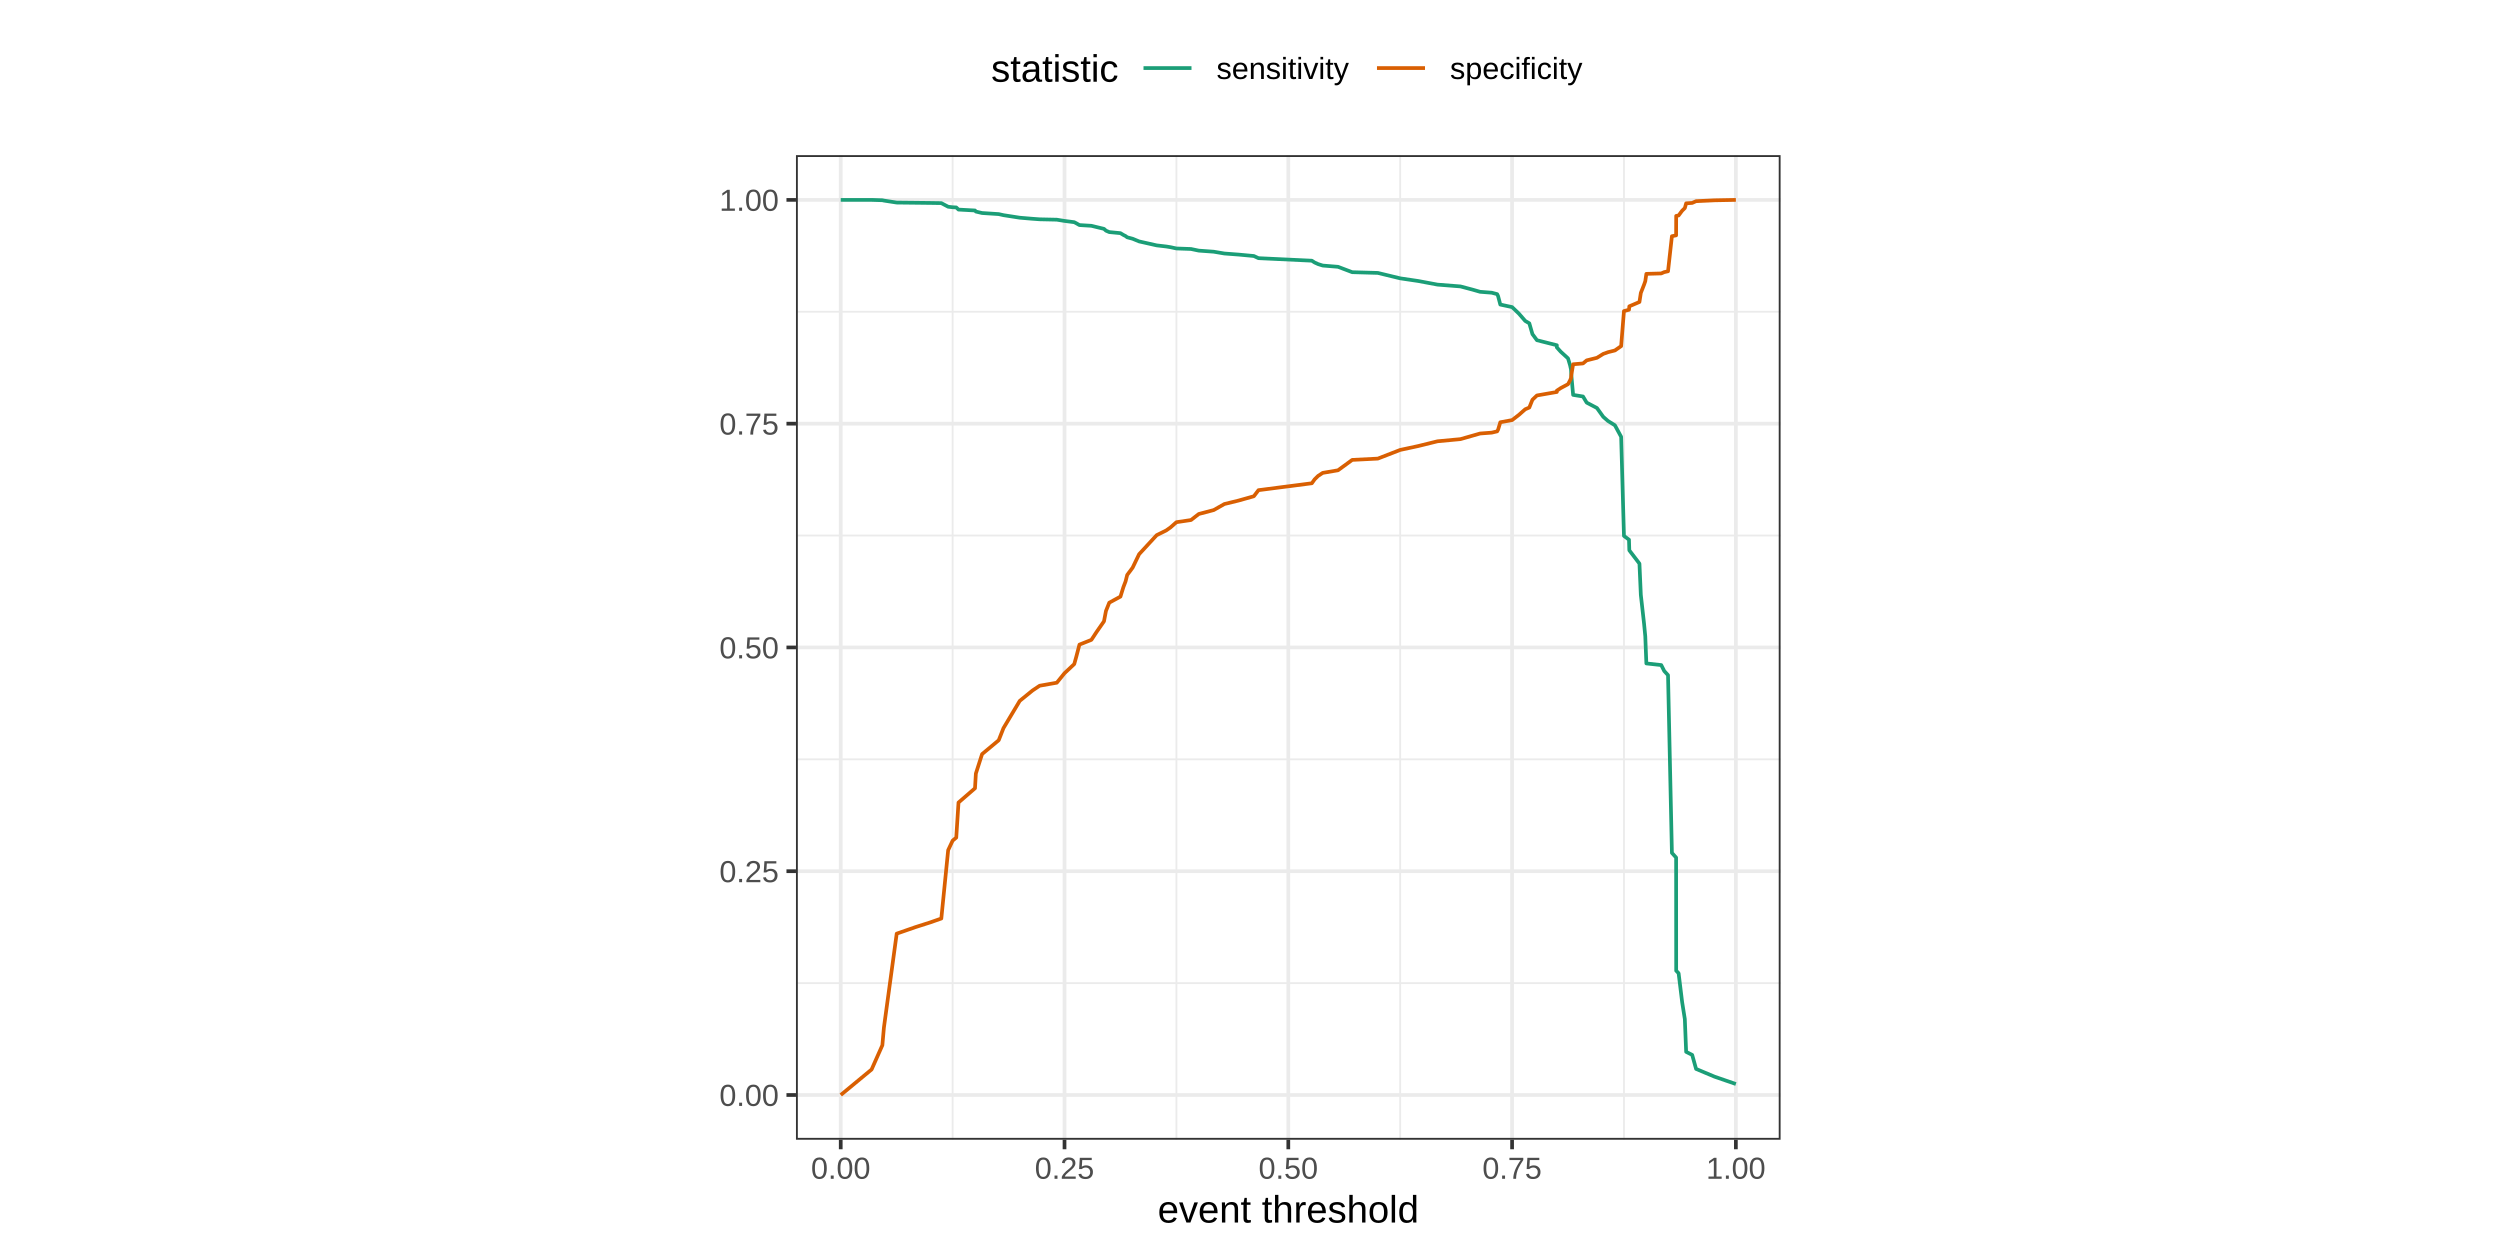
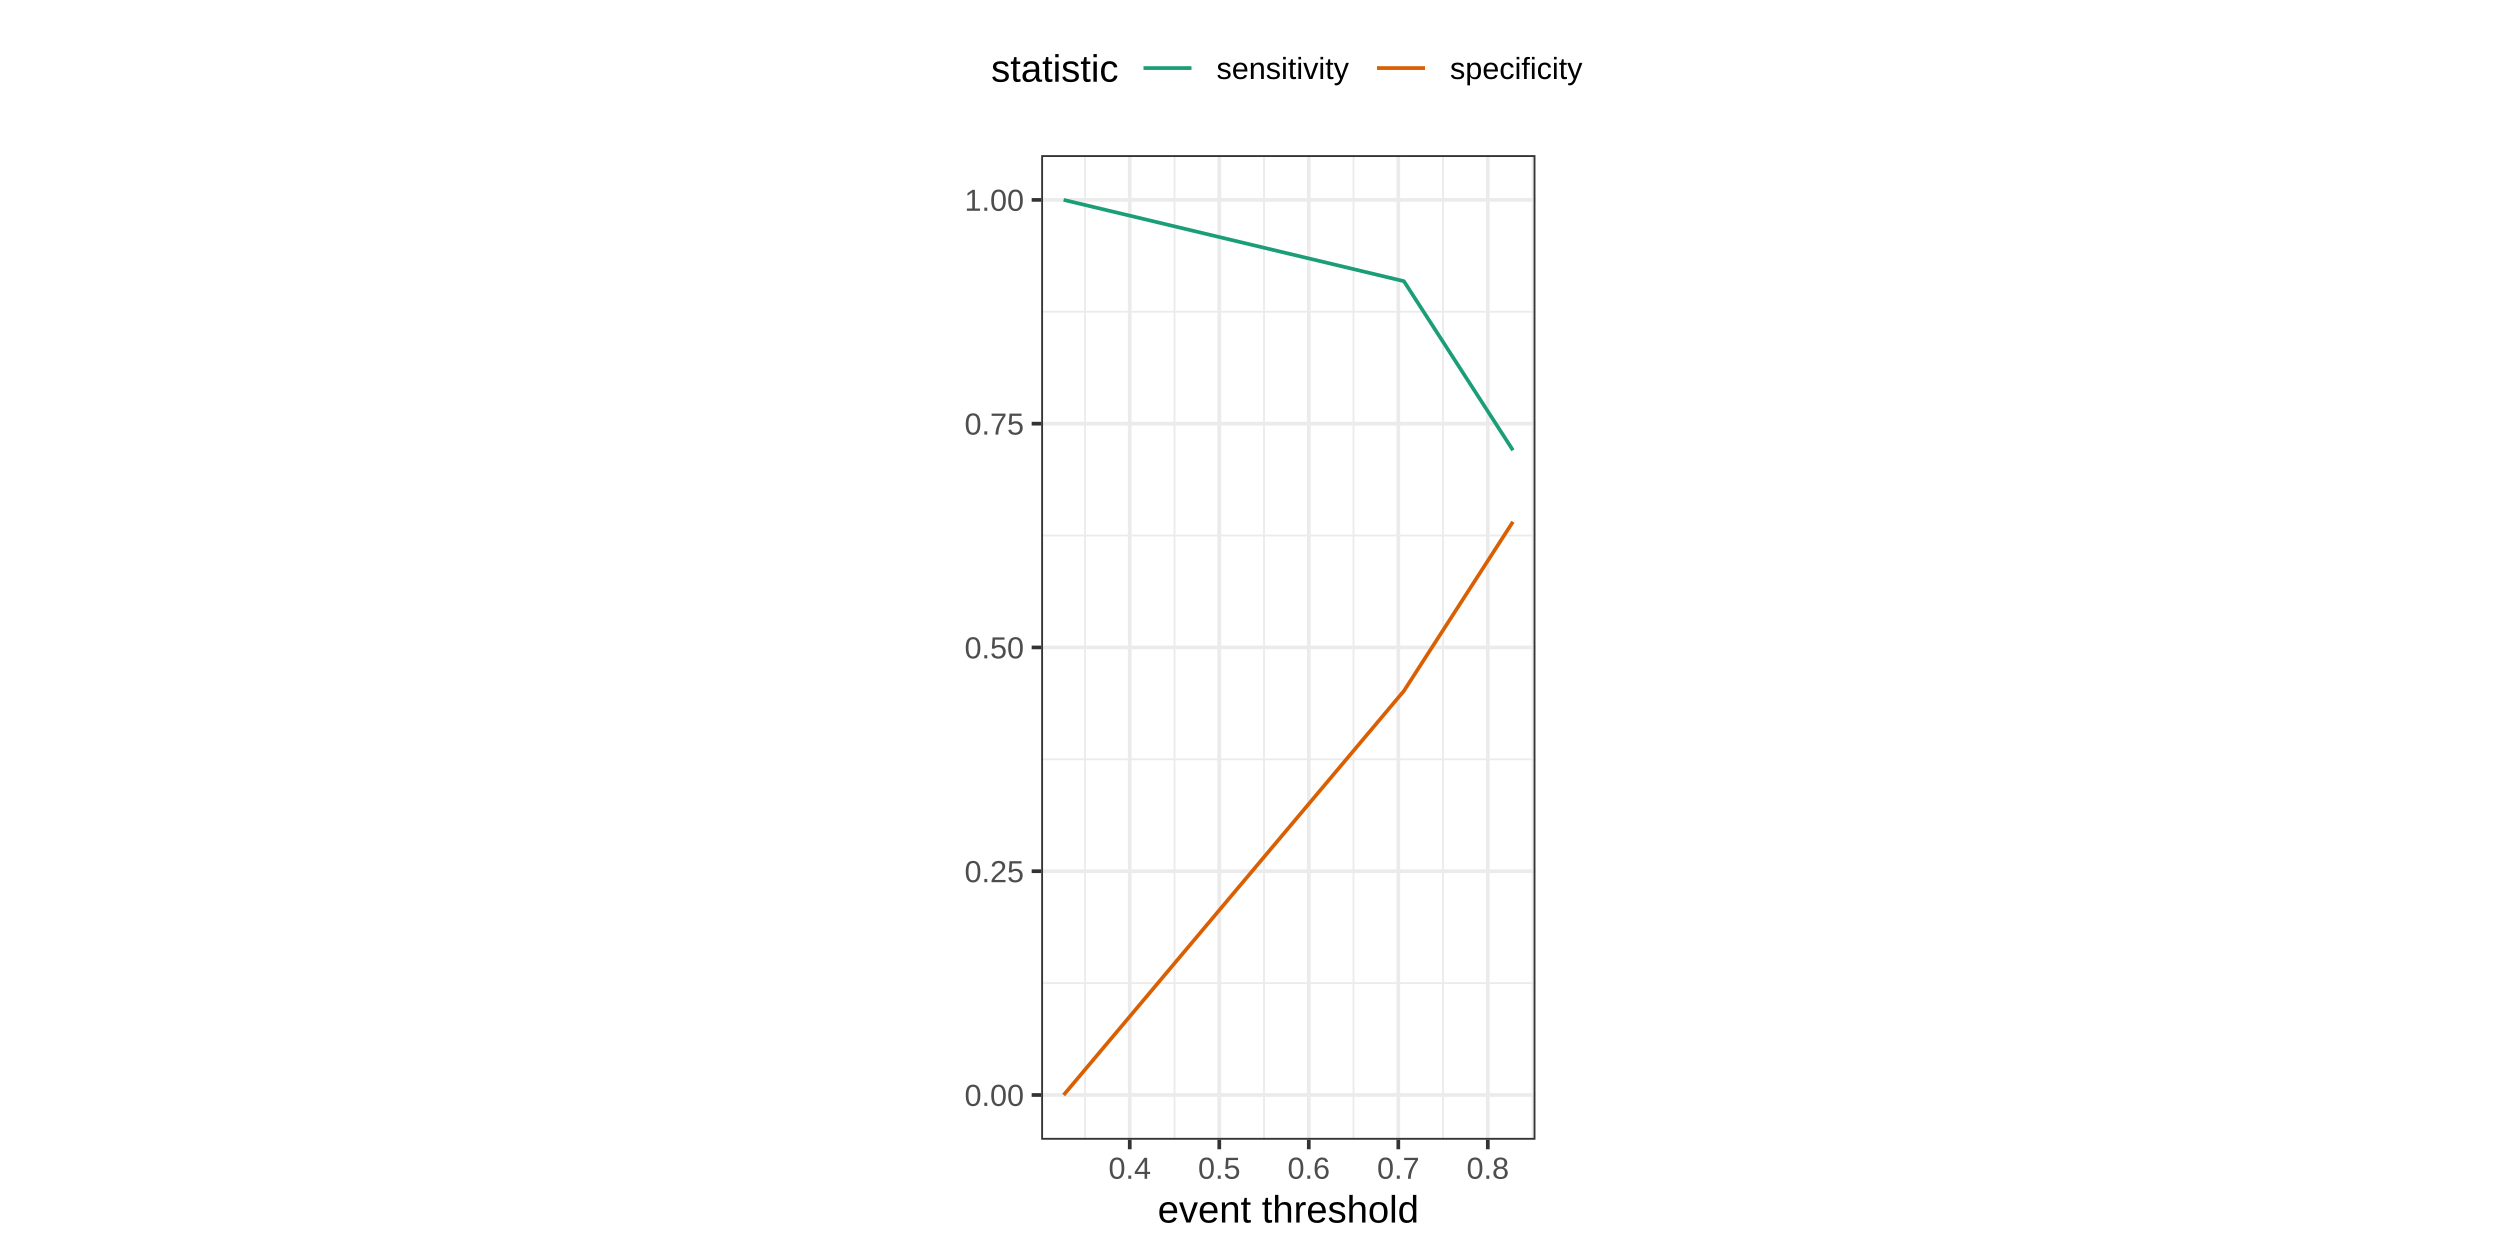
<svg xmlns="http://www.w3.org/2000/svg" class="svglite" width="720.00pt" height="360.00pt" viewBox="0 0 720.00 360.00">
  <defs>
    <style type="text/css">
    .svglite line, .svglite polyline, .svglite polygon, .svglite path, .svglite rect, .svglite circle {
      fill: none;
      stroke: #000000;
      stroke-linecap: round;
      stroke-linejoin: round;
      stroke-miterlimit: 10.00;
    }
    .svglite text {
      white-space: pre;
    }
  </style>
  </defs>
  <rect width="100%" height="100%" style="stroke: none; fill: #FFFFFF;" />
  <defs>
    <clipPath id="cpMC4wMHw3MjAuMDB8MC4wMHwzNjAuMDA=">
      <rect x="0.00" y="0.00" width="720.00" height="360.00" />
    </clipPath>
  </defs>
  <g clip-path="url(#cpMC4wMHw3MjAuMDB8MC4wMHwzNjAuMDA=)">
</g>
  <defs>
-     <clipPath id="cpMjAxLjcwfDUxOC4zMHwwLjAwfDM2MC4wMA==">
-       <rect x="201.70" y="0.00" width="316.59" height="360.00" />
+     <clipPath id="cpMjcyLjMyfDQ0Ny42OHwwLjAwfDM2MC4wMA==">
+       <rect x="272.32" y="0.00" width="175.37" height="360.00" />
    </clipPath>
  </defs>
-   <g clip-path="url(#cpMjAxLjcwfDUxOC4zMHwwLjAwfDM2MC4wMA==)">
-     <rect x="201.70" y="0.00" width="316.59" height="360.00" style="stroke-width: 1.07; stroke: #FFFFFF; fill: #FFFFFF;" />
+   <g clip-path="url(#cpMjcyLjMyfDQ0Ny42OHwwLjAwfDM2MC4wMA==)">
+     <rect x="272.32" y="0.00" width="175.37" height="360.00" style="stroke-width: 1.07; stroke: #FFFFFF; fill: #FFFFFF;" />
  </g>
  <g clip-path="url(#cpMC4wMHw3MjAuMDB8MC4wMHwzNjAuMDA=)">
</g>
  <defs>
-     <clipPath id="cpMjI5LjI0fDUxMi44Mnw0NC42OHwzMjguMjU=">
-       <rect x="229.24" y="44.68" width="283.57" height="283.57" />
+     <clipPath id="cpMjk5Ljg2fDQ0Mi4yMHw0NC42OHwzMjguMjU=">
+       <rect x="299.86" y="44.68" width="142.35" height="283.57" />
    </clipPath>
  </defs>
-   <g clip-path="url(#cpMjI5LjI0fDUxMi44Mnw0NC42OHwzMjguMjU=)">
-     <rect x="229.24" y="44.68" width="283.57" height="283.57" style="stroke-width: 1.07; stroke: none; fill: #FFFFFF;" />
-     <polyline points="229.24,283.14 512.82,283.14 " style="stroke-width: 0.53; stroke: #EBEBEB; stroke-linecap: butt;" />
-     <polyline points="229.24,218.69 512.82,218.69 " style="stroke-width: 0.53; stroke: #EBEBEB; stroke-linecap: butt;" />
-     <polyline points="229.24,154.24 512.82,154.24 " style="stroke-width: 0.53; stroke: #EBEBEB; stroke-linecap: butt;" />
-     <polyline points="229.24,89.79 512.82,89.79 " style="stroke-width: 0.53; stroke: #EBEBEB; stroke-linecap: butt;" />
-     <polyline points="274.36,328.25 274.36,44.68 " style="stroke-width: 0.53; stroke: #EBEBEB; stroke-linecap: butt;" />
-     <polyline points="338.81,328.25 338.81,44.68 " style="stroke-width: 0.53; stroke: #EBEBEB; stroke-linecap: butt;" />
-     <polyline points="403.25,328.25 403.25,44.68 " style="stroke-width: 0.53; stroke: #EBEBEB; stroke-linecap: butt;" />
-     <polyline points="467.70,328.25 467.70,44.68 " style="stroke-width: 0.53; stroke: #EBEBEB; stroke-linecap: butt;" />
-     <polyline points="229.24,315.36 512.82,315.36 " style="stroke-width: 1.07; stroke: #EBEBEB; stroke-linecap: butt;" />
-     <polyline points="229.24,250.91 512.82,250.91 " style="stroke-width: 1.07; stroke: #EBEBEB; stroke-linecap: butt;" />
-     <polyline points="229.24,186.46 512.82,186.46 " style="stroke-width: 1.07; stroke: #EBEBEB; stroke-linecap: butt;" />
-     <polyline points="229.24,122.02 512.82,122.02 " style="stroke-width: 1.07; stroke: #EBEBEB; stroke-linecap: butt;" />
-     <polyline points="229.24,57.57 512.82,57.57 " style="stroke-width: 1.07; stroke: #EBEBEB; stroke-linecap: butt;" />
-     <polyline points="242.13,328.25 242.13,44.68 " style="stroke-width: 1.07; stroke: #EBEBEB; stroke-linecap: butt;" />
-     <polyline points="306.58,328.25 306.58,44.68 " style="stroke-width: 1.07; stroke: #EBEBEB; stroke-linecap: butt;" />
-     <polyline points="371.03,328.25 371.03,44.68 " style="stroke-width: 1.07; stroke: #EBEBEB; stroke-linecap: butt;" />
-     <polyline points="435.48,328.25 435.48,44.68 " style="stroke-width: 1.07; stroke: #EBEBEB; stroke-linecap: butt;" />
-     <polyline points="499.93,328.25 499.93,44.68 " style="stroke-width: 1.07; stroke: #EBEBEB; stroke-linecap: butt;" />
-     <polyline points="242.13,57.57 251.02,57.57 254.12,57.67 254.57,57.77 258.25,58.34 263.62,58.40 267.91,58.45 271.10,58.50 273.07,59.54 274.36,59.69 275.40,59.74 276.05,60.36 280.80,60.62 281.05,60.93 282.84,61.35 287.63,61.66 289.00,61.97 293.69,62.70 297.37,63.01 299.42,63.16 304.36,63.27 306.58,63.63 309.38,63.99 309.97,64.30 310.88,64.82 314.32,65.03 315.79,65.39 317.95,65.91 318.52,66.43 319.47,66.84 322.69,67.15 323.54,67.67 324.16,67.98 324.63,68.34 326.20,68.76 328.06,69.53 333.12,70.67 335.88,70.99 337.11,71.19 338.81,71.56 343.01,71.71 345.25,72.18 349.55,72.49 352.62,73.01 356.71,73.32 361.11,73.73 362.44,74.35 377.81,75.08 378.61,75.60 379.62,76.06 380.95,76.48 385.35,76.84 389.44,78.39 396.81,78.60 403.25,80.16 408.45,80.93 414.00,81.97 420.61,82.49 424.11,83.42 426.27,84.04 429.62,84.30 431.18,84.71 431.45,85.28 432.09,87.72 435.48,88.44 437.43,90.31 438.55,91.60 439.27,92.43 440.44,93.11 441.34,96.22 442.64,97.98 448.37,99.43 448.37,100.05 449.49,101.29 451.59,103.21 452.19,105.23 452.44,106.37 452.54,107.98 453.06,113.73 455.91,114.19 456.96,115.95 459.92,117.51 461.74,120.05 463.10,121.24 465.09,122.48 466.89,125.80 467.70,154.34 469.15,155.43 469.24,158.49 472.16,162.32 472.56,171.34 473.49,179.63 473.84,183.25 474.15,191.07 478.44,191.54 479.30,193.25 480.39,194.44 481.51,245.63 482.72,246.98 482.74,279.56 483.44,280.29 484.46,288.63 485.23,293.50 485.61,302.93 487.35,303.81 488.47,307.85 493.79,310.08 499.93,312.20 " style="stroke-width: 1.07; stroke: #1B9E77; stroke-linecap: butt;" />
-     <polyline points="242.13,315.36 251.02,308.01 254.12,301.03 254.57,295.92 258.25,268.89 263.62,267.02 267.91,265.65 271.10,264.53 273.07,244.84 274.36,242.10 275.40,241.23 276.05,231.13 280.80,227.02 281.05,222.78 282.84,217.18 287.63,213.19 289.00,209.70 293.69,201.85 297.37,198.86 299.42,197.49 304.36,196.62 306.58,193.88 309.38,191.26 309.97,189.14 310.88,185.65 314.32,184.28 315.79,182.04 317.95,178.93 318.52,175.94 319.47,173.57 322.69,171.82 323.54,169.08 324.16,167.46 324.63,165.59 326.20,163.48 328.06,159.61 333.12,154.13 335.88,152.76 337.11,151.89 338.81,150.39 343.01,149.77 345.25,148.03 349.55,146.90 352.62,145.16 356.71,144.16 361.11,142.92 362.44,141.17 377.81,139.18 378.61,138.06 379.62,137.06 380.95,136.19 385.35,135.44 389.44,132.45 396.81,132.08 403.25,129.58 408.45,128.46 414.00,127.09 420.61,126.47 424.11,125.47 426.27,124.85 429.62,124.60 431.18,124.23 431.45,123.73 432.09,121.61 435.48,120.99 437.43,119.49 438.55,118.50 439.27,117.87 440.44,117.37 441.34,115.13 442.64,113.89 448.37,112.89 448.37,112.51 449.49,111.77 451.59,110.65 452.19,109.52 452.44,108.90 452.54,108.03 453.06,104.91 455.91,104.67 456.96,103.79 459.92,103.05 461.74,101.92 463.10,101.43 465.09,100.93 466.89,99.68 467.70,89.59 469.15,89.21 469.24,88.22 472.16,86.97 472.56,84.36 473.49,81.99 473.84,80.99 474.15,78.87 478.44,78.75 479.30,78.37 480.39,78.13 481.51,68.03 482.72,67.78 482.74,62.18 483.44,62.05 484.46,60.68 485.23,59.93 485.61,58.56 487.35,58.44 488.47,57.94 493.79,57.69 499.93,57.57 " style="stroke-width: 1.07; stroke: #D95F02; stroke-linecap: butt;" />
-     <rect x="229.24" y="44.68" width="283.57" height="283.57" style="stroke-width: 1.07; stroke: #333333;" />
+   <g clip-path="url(#cpMjk5Ljg2fDQ0Mi4yMHw0NC42OHwzMjguMjU=)">
+     <rect x="299.86" y="44.68" width="142.35" height="283.57" style="stroke-width: 1.07; stroke: none; fill: #FFFFFF;" />
+     <polyline points="299.86,283.14 442.20,283.14 " style="stroke-width: 0.53; stroke: #EBEBEB; stroke-linecap: butt;" />
+     <polyline points="299.86,218.69 442.20,218.69 " style="stroke-width: 0.53; stroke: #EBEBEB; stroke-linecap: butt;" />
+     <polyline points="299.86,154.24 442.20,154.24 " style="stroke-width: 0.53; stroke: #EBEBEB; stroke-linecap: butt;" />
+     <polyline points="299.86,89.79 442.20,89.79 " style="stroke-width: 0.53; stroke: #EBEBEB; stroke-linecap: butt;" />
+     <polyline points="312.48,328.25 312.48,44.68 " style="stroke-width: 0.53; stroke: #EBEBEB; stroke-linecap: butt;" />
+     <polyline points="338.26,328.25 338.26,44.68 " style="stroke-width: 0.53; stroke: #EBEBEB; stroke-linecap: butt;" />
+     <polyline points="364.04,328.25 364.04,44.68 " style="stroke-width: 0.53; stroke: #EBEBEB; stroke-linecap: butt;" />
+     <polyline points="389.82,328.25 389.82,44.68 " style="stroke-width: 0.53; stroke: #EBEBEB; stroke-linecap: butt;" />
+     <polyline points="415.60,328.25 415.60,44.68 " style="stroke-width: 0.53; stroke: #EBEBEB; stroke-linecap: butt;" />
+     <polyline points="441.38,328.25 441.38,44.68 " style="stroke-width: 0.53; stroke: #EBEBEB; stroke-linecap: butt;" />
+     <polyline points="299.86,315.36 442.20,315.36 " style="stroke-width: 1.07; stroke: #EBEBEB; stroke-linecap: butt;" />
+     <polyline points="299.86,250.91 442.20,250.91 " style="stroke-width: 1.07; stroke: #EBEBEB; stroke-linecap: butt;" />
+     <polyline points="299.86,186.46 442.20,186.46 " style="stroke-width: 1.07; stroke: #EBEBEB; stroke-linecap: butt;" />
+     <polyline points="299.86,122.02 442.20,122.02 " style="stroke-width: 1.07; stroke: #EBEBEB; stroke-linecap: butt;" />
+     <polyline points="299.86,57.57 442.20,57.57 " style="stroke-width: 1.07; stroke: #EBEBEB; stroke-linecap: butt;" />
+     <polyline points="325.37,328.25 325.37,44.68 " style="stroke-width: 1.07; stroke: #EBEBEB; stroke-linecap: butt;" />
+     <polyline points="351.15,328.25 351.15,44.68 " style="stroke-width: 1.07; stroke: #EBEBEB; stroke-linecap: butt;" />
+     <polyline points="376.93,328.25 376.93,44.68 " style="stroke-width: 1.07; stroke: #EBEBEB; stroke-linecap: butt;" />
+     <polyline points="402.71,328.25 402.71,44.68 " style="stroke-width: 1.07; stroke: #EBEBEB; stroke-linecap: butt;" />
+     <polyline points="428.49,328.25 428.49,44.68 " style="stroke-width: 1.07; stroke: #EBEBEB; stroke-linecap: butt;" />
+     <polyline points="306.33,57.57 404.32,80.98 435.73,129.68 " style="stroke-width: 1.07; stroke: #1B9E77; stroke-linecap: butt;" />
+     <polyline points="306.33,315.36 404.32,198.99 435.73,150.27 " style="stroke-width: 1.07; stroke: #D95F02; stroke-linecap: butt;" />
+     <rect x="299.86" y="44.68" width="142.35" height="283.57" style="stroke-width: 1.07; stroke: #333333;" />
  </g>
  <g clip-path="url(#cpMC4wMHw3MjAuMDB8MC4wMHwzNjAuMDA=)">
-     <text x="224.31" y="318.51" text-anchor="end" style="font-size: 8.80px;fill: #4D4D4D; font-family: &quot;Arial&quot;;" textLength="17.13px" lengthAdjust="spacingAndGlyphs">0.00</text>
-     <text x="224.31" y="254.07" text-anchor="end" style="font-size: 8.80px;fill: #4D4D4D; font-family: &quot;Arial&quot;;" textLength="17.13px" lengthAdjust="spacingAndGlyphs">0.25</text>
-     <text x="224.31" y="189.62" text-anchor="end" style="font-size: 8.80px;fill: #4D4D4D; font-family: &quot;Arial&quot;;" textLength="17.13px" lengthAdjust="spacingAndGlyphs">0.50</text>
-     <text x="224.31" y="125.17" text-anchor="end" style="font-size: 8.80px;fill: #4D4D4D; font-family: &quot;Arial&quot;;" textLength="17.13px" lengthAdjust="spacingAndGlyphs">0.75</text>
-     <text x="224.31" y="60.72" text-anchor="end" style="font-size: 8.80px;fill: #4D4D4D; font-family: &quot;Arial&quot;;" textLength="17.13px" lengthAdjust="spacingAndGlyphs">1.00</text>
-     <polyline points="226.50,315.36 229.24,315.36 " style="stroke-width: 1.07; stroke: #333333; stroke-linecap: butt;" />
-     <polyline points="226.50,250.91 229.24,250.91 " style="stroke-width: 1.07; stroke: #333333; stroke-linecap: butt;" />
-     <polyline points="226.50,186.46 229.24,186.46 " style="stroke-width: 1.07; stroke: #333333; stroke-linecap: butt;" />
-     <polyline points="226.50,122.02 229.24,122.02 " style="stroke-width: 1.07; stroke: #333333; stroke-linecap: butt;" />
-     <polyline points="226.50,57.57 229.24,57.57 " style="stroke-width: 1.07; stroke: #333333; stroke-linecap: butt;" />
-     <polyline points="242.13,330.99 242.13,328.25 " style="stroke-width: 1.07; stroke: #333333; stroke-linecap: butt;" />
-     <polyline points="306.58,330.99 306.58,328.25 " style="stroke-width: 1.07; stroke: #333333; stroke-linecap: butt;" />
-     <polyline points="371.03,330.99 371.03,328.25 " style="stroke-width: 1.07; stroke: #333333; stroke-linecap: butt;" />
-     <polyline points="435.48,330.99 435.48,328.25 " style="stroke-width: 1.07; stroke: #333333; stroke-linecap: butt;" />
-     <polyline points="499.93,330.99 499.93,328.25 " style="stroke-width: 1.07; stroke: #333333; stroke-linecap: butt;" />
-     <text x="242.13" y="339.49" text-anchor="middle" style="font-size: 8.80px;fill: #4D4D4D; font-family: &quot;Arial&quot;;" textLength="17.13px" lengthAdjust="spacingAndGlyphs">0.00</text>
-     <text x="306.58" y="339.49" text-anchor="middle" style="font-size: 8.80px;fill: #4D4D4D; font-family: &quot;Arial&quot;;" textLength="17.13px" lengthAdjust="spacingAndGlyphs">0.25</text>
-     <text x="371.03" y="339.49" text-anchor="middle" style="font-size: 8.80px;fill: #4D4D4D; font-family: &quot;Arial&quot;;" textLength="17.13px" lengthAdjust="spacingAndGlyphs">0.50</text>
-     <text x="435.48" y="339.49" text-anchor="middle" style="font-size: 8.80px;fill: #4D4D4D; font-family: &quot;Arial&quot;;" textLength="17.13px" lengthAdjust="spacingAndGlyphs">0.75</text>
-     <text x="499.93" y="339.49" text-anchor="middle" style="font-size: 8.80px;fill: #4D4D4D; font-family: &quot;Arial&quot;;" textLength="17.13px" lengthAdjust="spacingAndGlyphs">1.00</text>
+     <text x="294.92" y="318.51" text-anchor="end" style="font-size: 8.80px;fill: #4D4D4D; font-family: &quot;Arial&quot;;" textLength="17.13px" lengthAdjust="spacingAndGlyphs">0.00</text>
+     <text x="294.92" y="254.07" text-anchor="end" style="font-size: 8.80px;fill: #4D4D4D; font-family: &quot;Arial&quot;;" textLength="17.13px" lengthAdjust="spacingAndGlyphs">0.25</text>
+     <text x="294.92" y="189.62" text-anchor="end" style="font-size: 8.80px;fill: #4D4D4D; font-family: &quot;Arial&quot;;" textLength="17.13px" lengthAdjust="spacingAndGlyphs">0.50</text>
+     <text x="294.92" y="125.17" text-anchor="end" style="font-size: 8.80px;fill: #4D4D4D; font-family: &quot;Arial&quot;;" textLength="17.13px" lengthAdjust="spacingAndGlyphs">0.75</text>
+     <text x="294.92" y="60.72" text-anchor="end" style="font-size: 8.80px;fill: #4D4D4D; font-family: &quot;Arial&quot;;" textLength="17.13px" lengthAdjust="spacingAndGlyphs">1.00</text>
+     <polyline points="297.12,315.36 299.86,315.36 " style="stroke-width: 1.07; stroke: #333333; stroke-linecap: butt;" />
+     <polyline points="297.12,250.91 299.86,250.91 " style="stroke-width: 1.07; stroke: #333333; stroke-linecap: butt;" />
+     <polyline points="297.12,186.46 299.86,186.46 " style="stroke-width: 1.07; stroke: #333333; stroke-linecap: butt;" />
+     <polyline points="297.12,122.02 299.86,122.02 " style="stroke-width: 1.07; stroke: #333333; stroke-linecap: butt;" />
+     <polyline points="297.12,57.57 299.86,57.57 " style="stroke-width: 1.07; stroke: #333333; stroke-linecap: butt;" />
+     <polyline points="325.37,330.99 325.37,328.25 " style="stroke-width: 1.07; stroke: #333333; stroke-linecap: butt;" />
+     <polyline points="351.15,330.99 351.15,328.25 " style="stroke-width: 1.07; stroke: #333333; stroke-linecap: butt;" />
+     <polyline points="376.93,330.99 376.93,328.25 " style="stroke-width: 1.07; stroke: #333333; stroke-linecap: butt;" />
+     <polyline points="402.71,330.99 402.71,328.25 " style="stroke-width: 1.07; stroke: #333333; stroke-linecap: butt;" />
+     <polyline points="428.49,330.99 428.49,328.25 " style="stroke-width: 1.07; stroke: #333333; stroke-linecap: butt;" />
+     <text x="325.37" y="339.49" text-anchor="middle" style="font-size: 8.80px;fill: #4D4D4D; font-family: &quot;Arial&quot;;" textLength="12.23px" lengthAdjust="spacingAndGlyphs">0.4</text>
+     <text x="351.15" y="339.49" text-anchor="middle" style="font-size: 8.80px;fill: #4D4D4D; font-family: &quot;Arial&quot;;" textLength="12.23px" lengthAdjust="spacingAndGlyphs">0.5</text>
+     <text x="376.93" y="339.49" text-anchor="middle" style="font-size: 8.80px;fill: #4D4D4D; font-family: &quot;Arial&quot;;" textLength="12.23px" lengthAdjust="spacingAndGlyphs">0.6</text>
+     <text x="402.71" y="339.49" text-anchor="middle" style="font-size: 8.80px;fill: #4D4D4D; font-family: &quot;Arial&quot;;" textLength="12.23px" lengthAdjust="spacingAndGlyphs">0.7</text>
+     <text x="428.49" y="339.49" text-anchor="middle" style="font-size: 8.80px;fill: #4D4D4D; font-family: &quot;Arial&quot;;" textLength="12.23px" lengthAdjust="spacingAndGlyphs">0.8</text>
    <text x="371.03" y="352.10" text-anchor="middle" style="font-size: 11.00px; font-family: &quot;Arial&quot;;" textLength="75.23px" lengthAdjust="spacingAndGlyphs">event threshold</text>
    <rect x="279.97" y="5.48" width="182.12" height="28.24" style="stroke-width: 1.07; stroke: none; fill: #FFFFFF;" />
    <text x="285.45" y="23.54" style="font-size: 11.00px; font-family: &quot;Arial&quot;;" textLength="36.66px" lengthAdjust="spacingAndGlyphs">statistic</text>
    <rect x="327.60" y="10.96" width="17.28" height="17.28" style="stroke-width: 1.07; stroke: none; fill: #FFFFFF;" />
    <line x1="329.33" y1="19.60" x2="343.15" y2="19.60" style="stroke-width: 1.07; stroke: #1B9E77; stroke-linecap: butt;" />
    <rect x="394.85" y="10.96" width="17.28" height="17.28" style="stroke-width: 1.07; stroke: none; fill: #FFFFFF;" />
    <line x1="396.57" y1="19.60" x2="410.40" y2="19.60" style="stroke-width: 1.07; stroke: #D95F02; stroke-linecap: butt;" />
    <text x="350.36" y="22.75" style="font-size: 8.80px; font-family: &quot;Arial&quot;;" textLength="38.12px" lengthAdjust="spacingAndGlyphs">sensitivity</text>
    <text x="417.61" y="22.75" style="font-size: 8.80px; font-family: &quot;Arial&quot;;" textLength="38.12px" lengthAdjust="spacingAndGlyphs">specificity</text>
  </g>
</svg>
